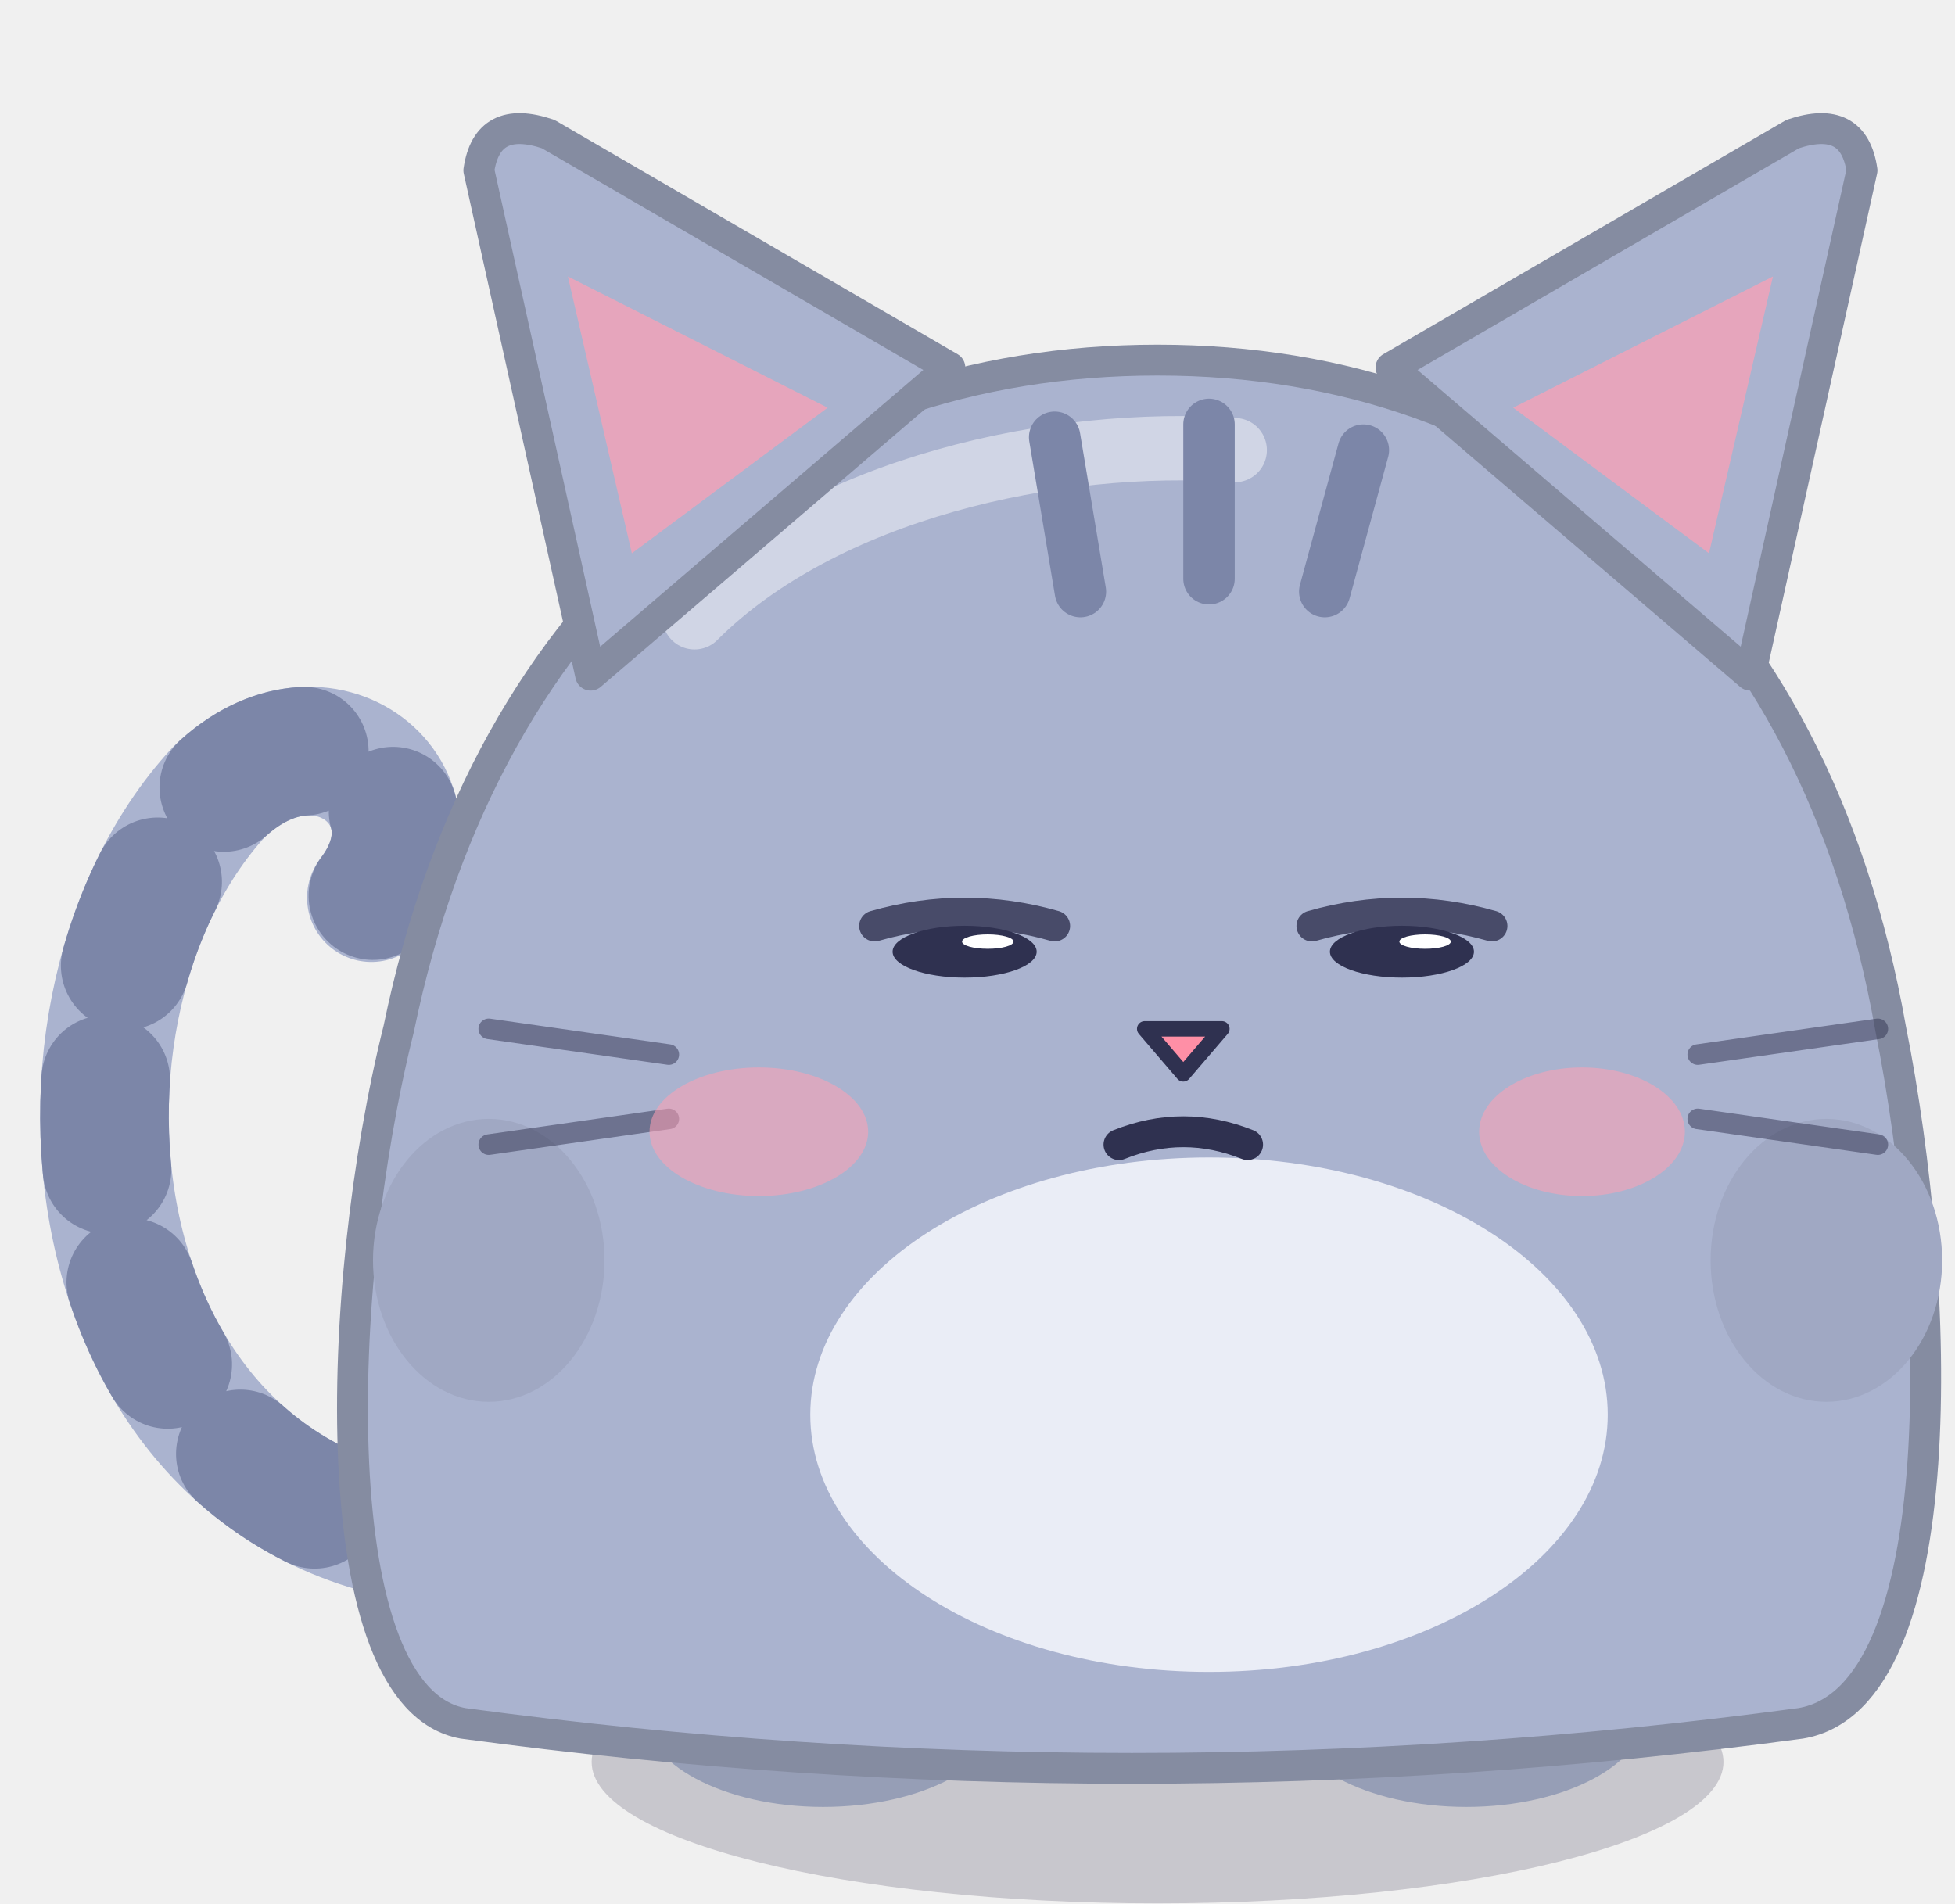
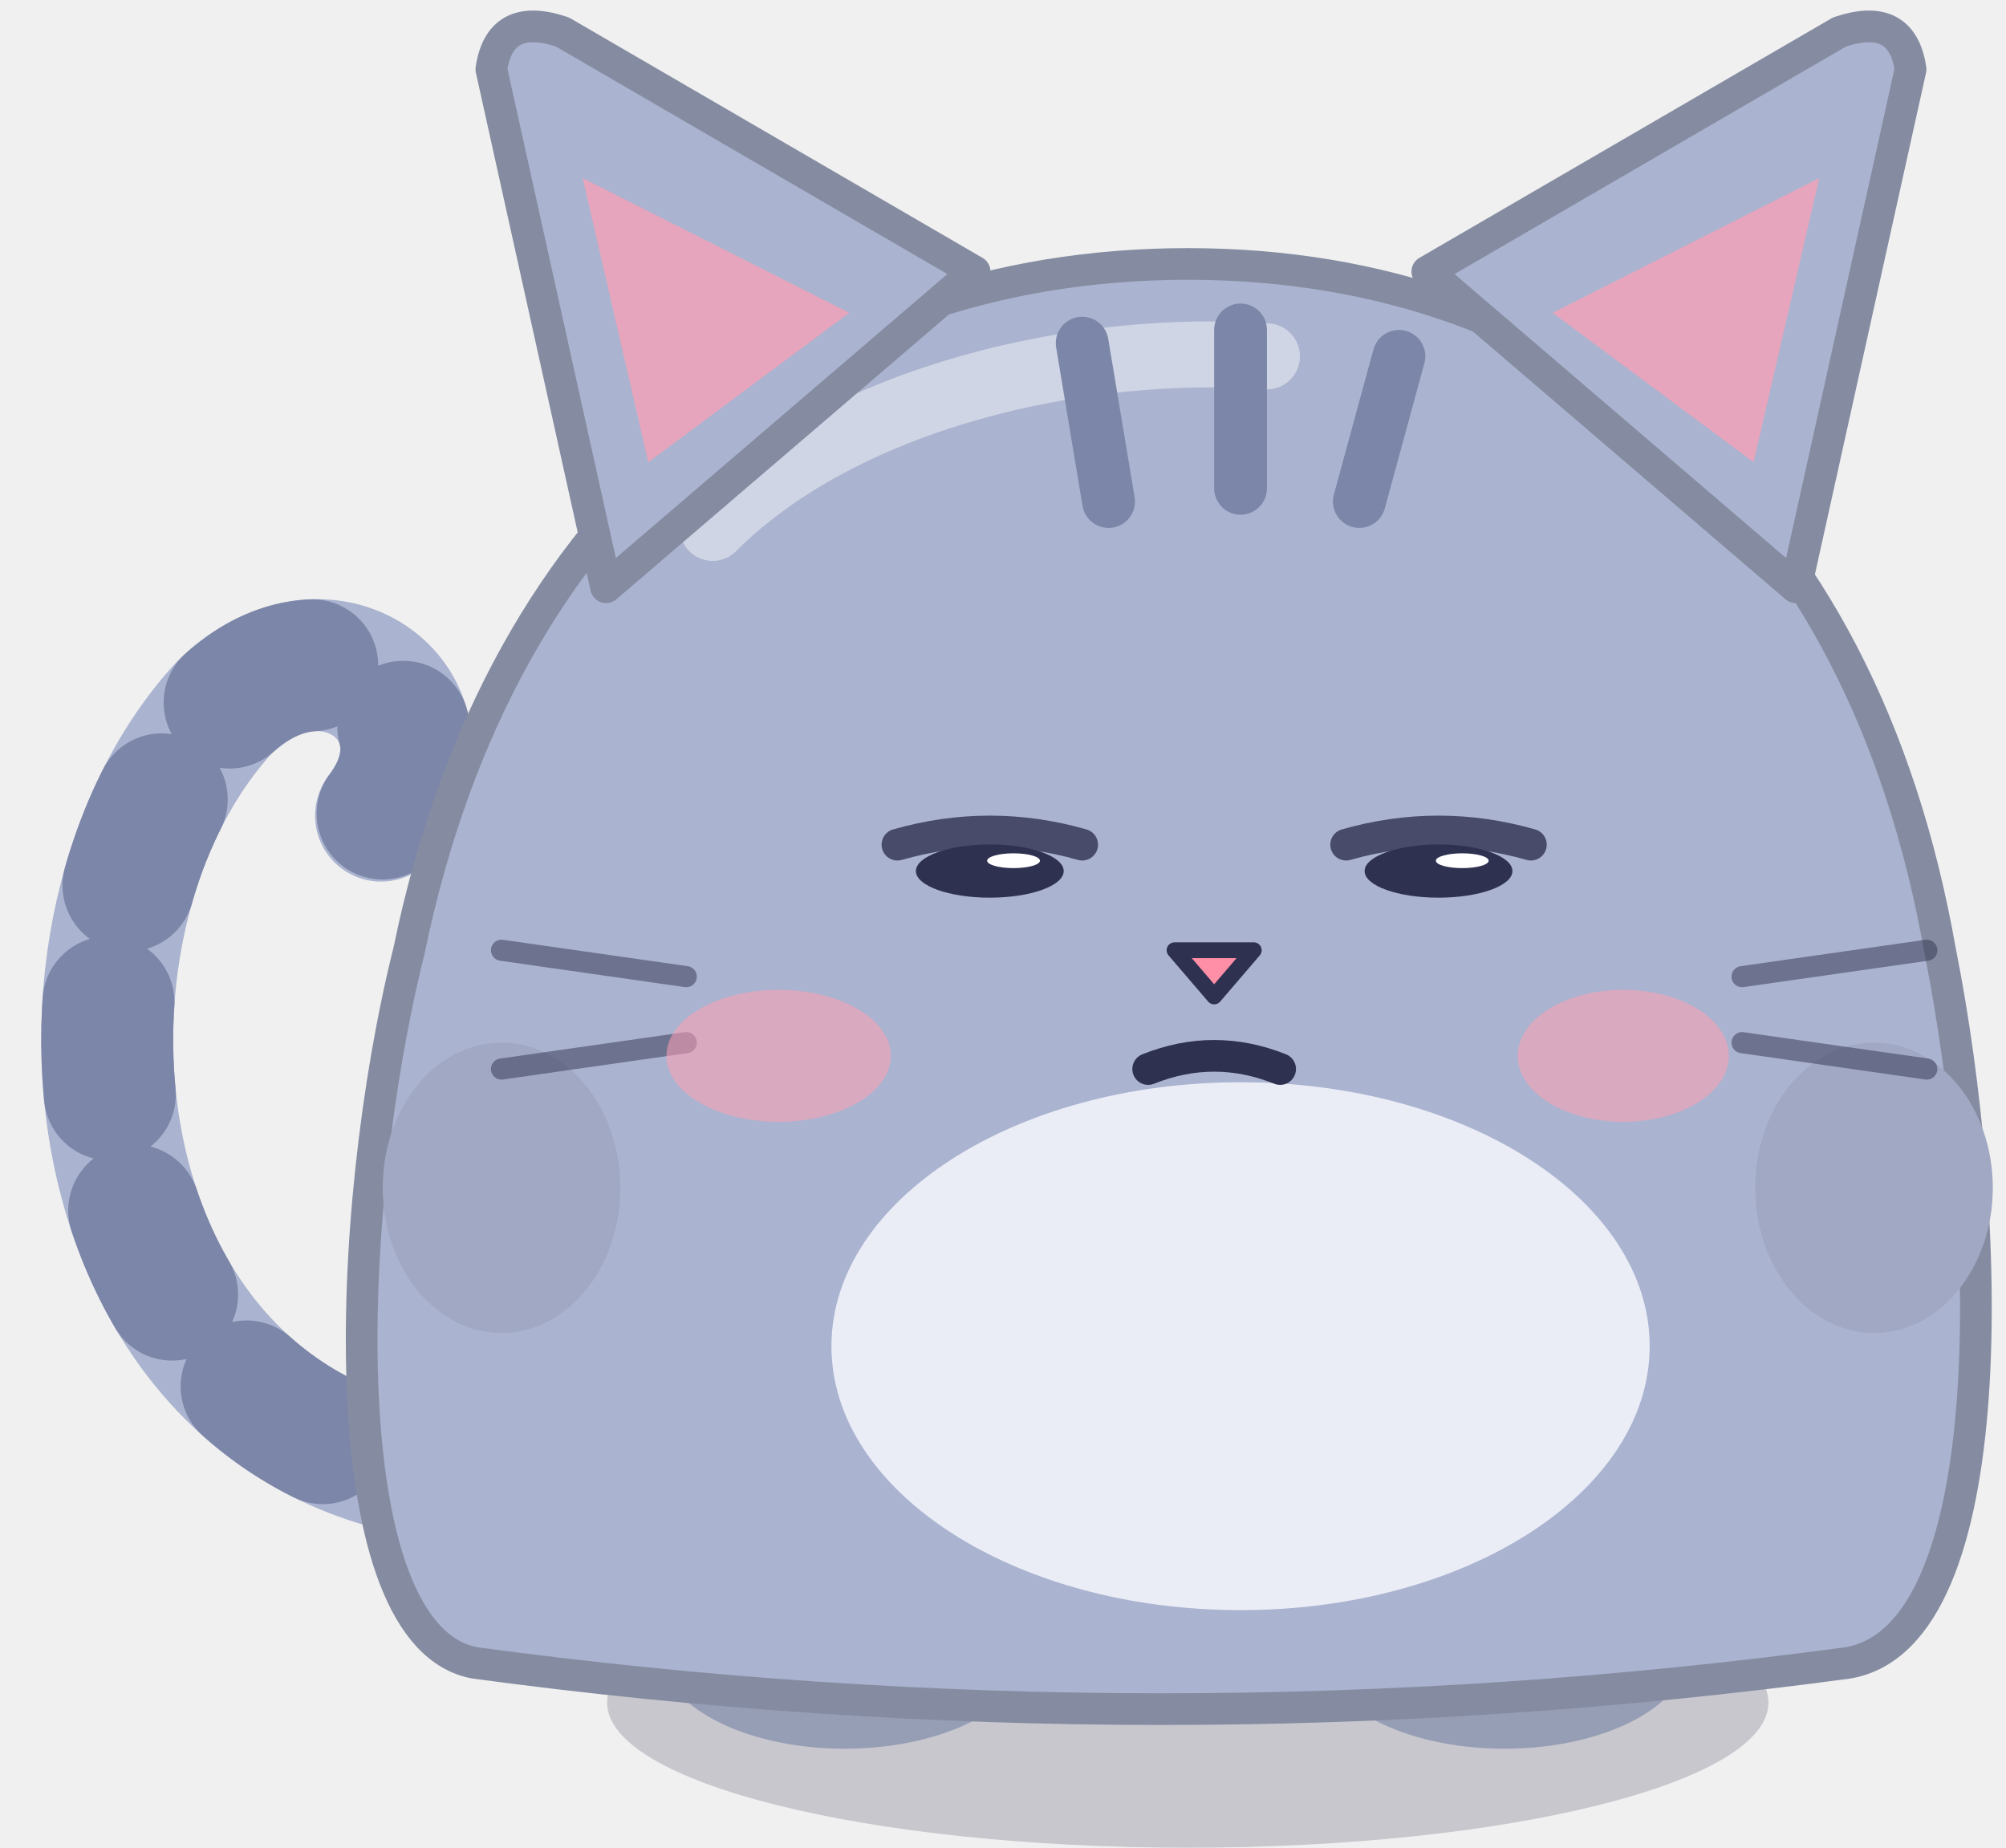
- <svg xmlns="http://www.w3.org/2000/svg" viewBox="-88 -134 152 148" width="152" height="148">
+ <svg xmlns="http://www.w3.org/2000/svg" viewBox="-88 -126 152 140" width="152" height="140">
  <ellipse id="shadow" rx="44" ry="11" cx="2" cy="3" fill="#2a2140" opacity="0.2" />
  <g id="turn">
    <g id="act">
      <g id="hop">
        <g id="posture">
          <g transform="translate(-48 -14)">
            <g id="tail" transform="matrix(0.999848 0.017452 -0.017452 0.999848 0 0)">
              <path id="tail-base" d="M 0 0 C -34 2 -40 -40 -24 -58 C -16 -66 -6 -58 -12 -50" fill="none" stroke="#aab3cf" stroke-width="10" stroke-linecap="round" />
              <path id="tail-stripe" d="M 0 0 C -34 2 -40 -40 -24 -58 C -16 -66 -6 -58 -12 -50" fill="none" stroke="#7c86a8" stroke-width="10" stroke-linecap="round" stroke-dasharray="7, 9" />
            </g>
          </g>
          <g id="feet">
            <ellipse id="foot-left" rx="14" ry="7.5" cx="-24" cy="-1" fill="#969eb6" />
            <ellipse id="foot-right" rx="14" ry="7.5" cx="26" cy="-1" fill="#969eb6" />
          </g>
          <g id="breath">
            <path id="body" d="M -52 0 C -63 -2 -62 -34 -57 -54 C -50 -88 -27 -106 2 -106 C 31 -106 53 -88 59 -54 C 63 -34 64 -2 52 0 Q 0 7 -52 0 Z" fill="#aab3cf" stroke="#858ca1" stroke-width="2.4" />
            <path id="body-shine" d="M -34 -86 C -24 -96 -6 -100 8 -99" fill="none" stroke="#ffffff" stroke-width="5" stroke-linecap="round" opacity="0.45" />
            <ellipse id="belly" rx="31" ry="20" cx="6" cy="-24" fill="#f1f3fb" opacity="0.9" />
            <g id="paws">
              <g transform="translate(-50 -36)">
                <ellipse id="paw-left" rx="9" ry="11" cx="0" cy="0" fill="#a0a8c3" />
              </g>
              <g transform="translate(54 -36)">
                <ellipse id="paw-right" rx="9" ry="11" cx="0" cy="0" fill="#a0a8c3" />
              </g>
            </g>
            <g id="ears">
              <g transform="translate(-30 -96)">
                <g id="ear-left" transform="matrix(0.949972 -0.312335 0.312335 0.949972 0 0)">
                  <path d="M -16 10 L -12 -30 Q -10 -34 -6 -31 L 18 -4 Z" fill="#aab3cf" stroke="#858ca1" stroke-width="2.4" stroke-linejoin="round" />
                  <path id="ear-left-inner" d="M -10 2 L -8 -20 L 8 -4 Z" fill="#ffa0b4" opacity="0.7" />
                </g>
              </g>
              <g transform="translate(36 -96)">
                <g id="ear-right" transform="matrix(0.949972 0.312335 -0.312335 0.949972 0 0)">
                  <path d="M 16 10 L 12 -30 Q 10 -34 6 -31 L -18 -4 Z" fill="#aab3cf" stroke="#858ca1" stroke-width="2.4" stroke-linejoin="round" />
                  <path id="ear-right-inner" d="M 10 2 L 8 -20 L -8 -4 Z" fill="#ffa0b4" opacity="0.7" />
                </g>
              </g>
            </g>
            <g id="face">
              <g id="markings">
                <path id="stripe-1" d="M -6 -100 L -4 -88" fill="#000000" stroke="#7c86a8" stroke-width="4" stroke-linecap="round" />
                <path id="stripe-2" d="M 6 -101 L 6 -89" fill="#000000" stroke="#7c86a8" stroke-width="4" stroke-linecap="round" />
                <path id="stripe-3" d="M 18 -99 L 15 -88" fill="#000000" stroke="#7c86a8" stroke-width="4" stroke-linecap="round" />
                <g id="whiskers" opacity="0.5">
                  <path id="whisker-left-1" d="M -36 -52 L -50 -54" fill="#000000" stroke="#2f3150" stroke-width="1.6" stroke-linecap="round" />
                  <path id="whisker-left-2" d="M -36 -47 L -50 -45" fill="#000000" stroke="#2f3150" stroke-width="1.6" stroke-linecap="round" />
                  <path id="whisker-right-1" d="M 44 -52 L 58 -54" fill="#000000" stroke="#2f3150" stroke-width="1.6" stroke-linecap="round" />
                  <path id="whisker-right-2" d="M 44 -47 L 58 -45" fill="#000000" stroke="#2f3150" stroke-width="1.6" stroke-linecap="round" />
                </g>
              </g>
              <g id="eyes">
                <g id="eye-left" transform="translate(-13 -60)">
                  <g transform="matrix(1 0 0 0.28 0 0)">
                    <ellipse id="eye-left-pupil" rx="5.6" ry="7.2" cx="0" cy="0" fill="#2f3150" />
                    <circle id="eye-left-shine" cx="1.8" cy="-2.8" r="2" fill="#ffffff" />
                  </g>
                  <path id="eye-left-lid" d="M -7 -2 Q 0 -4 7 -2" fill="none" stroke="#2f3150" stroke-width="2.4" stroke-linecap="round" opacity="0.8" />
                </g>
                <g id="eye-right" transform="translate(21 -60)">
                  <g transform="matrix(1 0 0 0.28 0 0)">
                    <ellipse id="eye-right-pupil" rx="5.6" ry="7.2" cx="0" cy="0" fill="#2f3150" />
                    <circle id="eye-right-shine" cx="1.8" cy="-2.8" r="2" fill="#ffffff" />
                  </g>
                  <path id="eye-right-lid" d="M -7 -2 Q 0 -4 7 -2" fill="none" stroke="#2f3150" stroke-width="2.4" stroke-linecap="round" opacity="0.8" />
                </g>
              </g>
              <path id="nose" d="M 1 -54 L 7 -54 L 4 -50.5 Z" fill="#ff8fa6" stroke="#2f3150" stroke-width="1.2" stroke-linejoin="round" />
              <path id="mouth" d="M -1 -45 Q 4 -47 9 -45" fill="none" stroke="#2f3150" stroke-width="2.4" stroke-linecap="round" />
              <ellipse id="cheek-left" rx="8.5" ry="5" cx="-29" cy="-46" fill="#ffa0b4" opacity="0.55" />
              <ellipse id="cheek-right" rx="8" ry="5" cx="35" cy="-46" fill="#ffa0b4" opacity="0.55" />
            </g>
          </g>
        </g>
      </g>
    </g>
  </g>
</svg>
